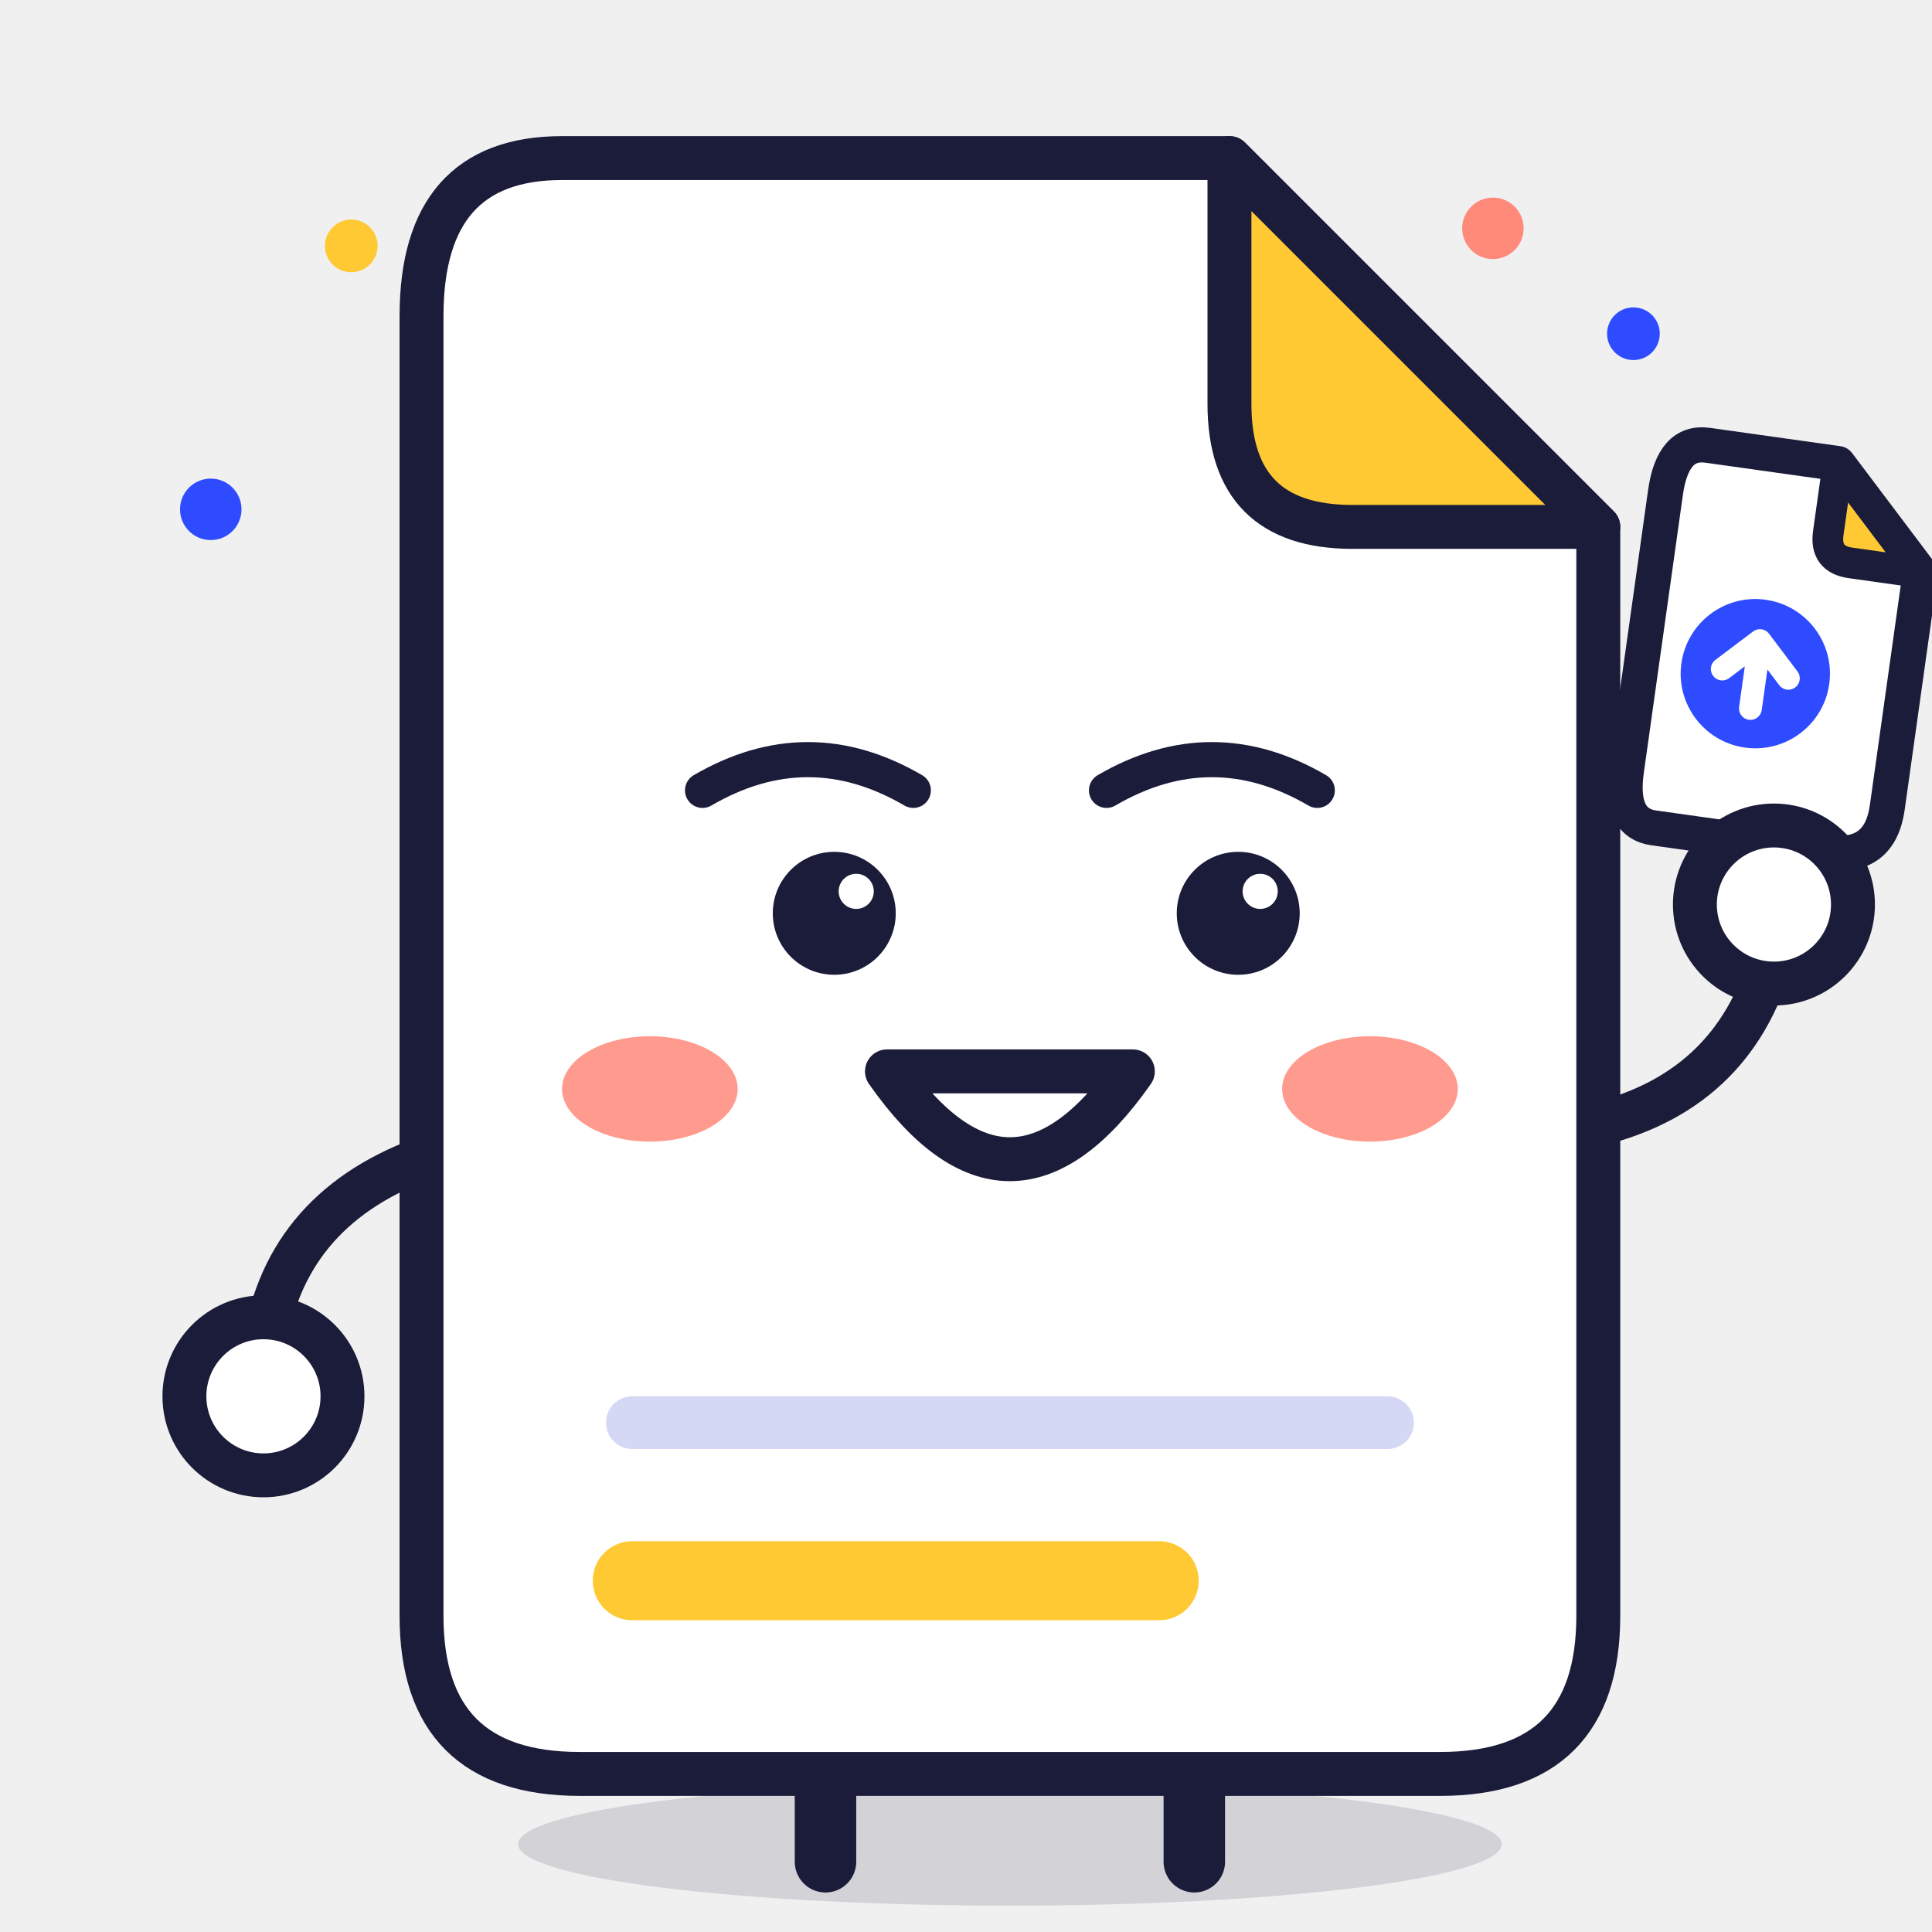
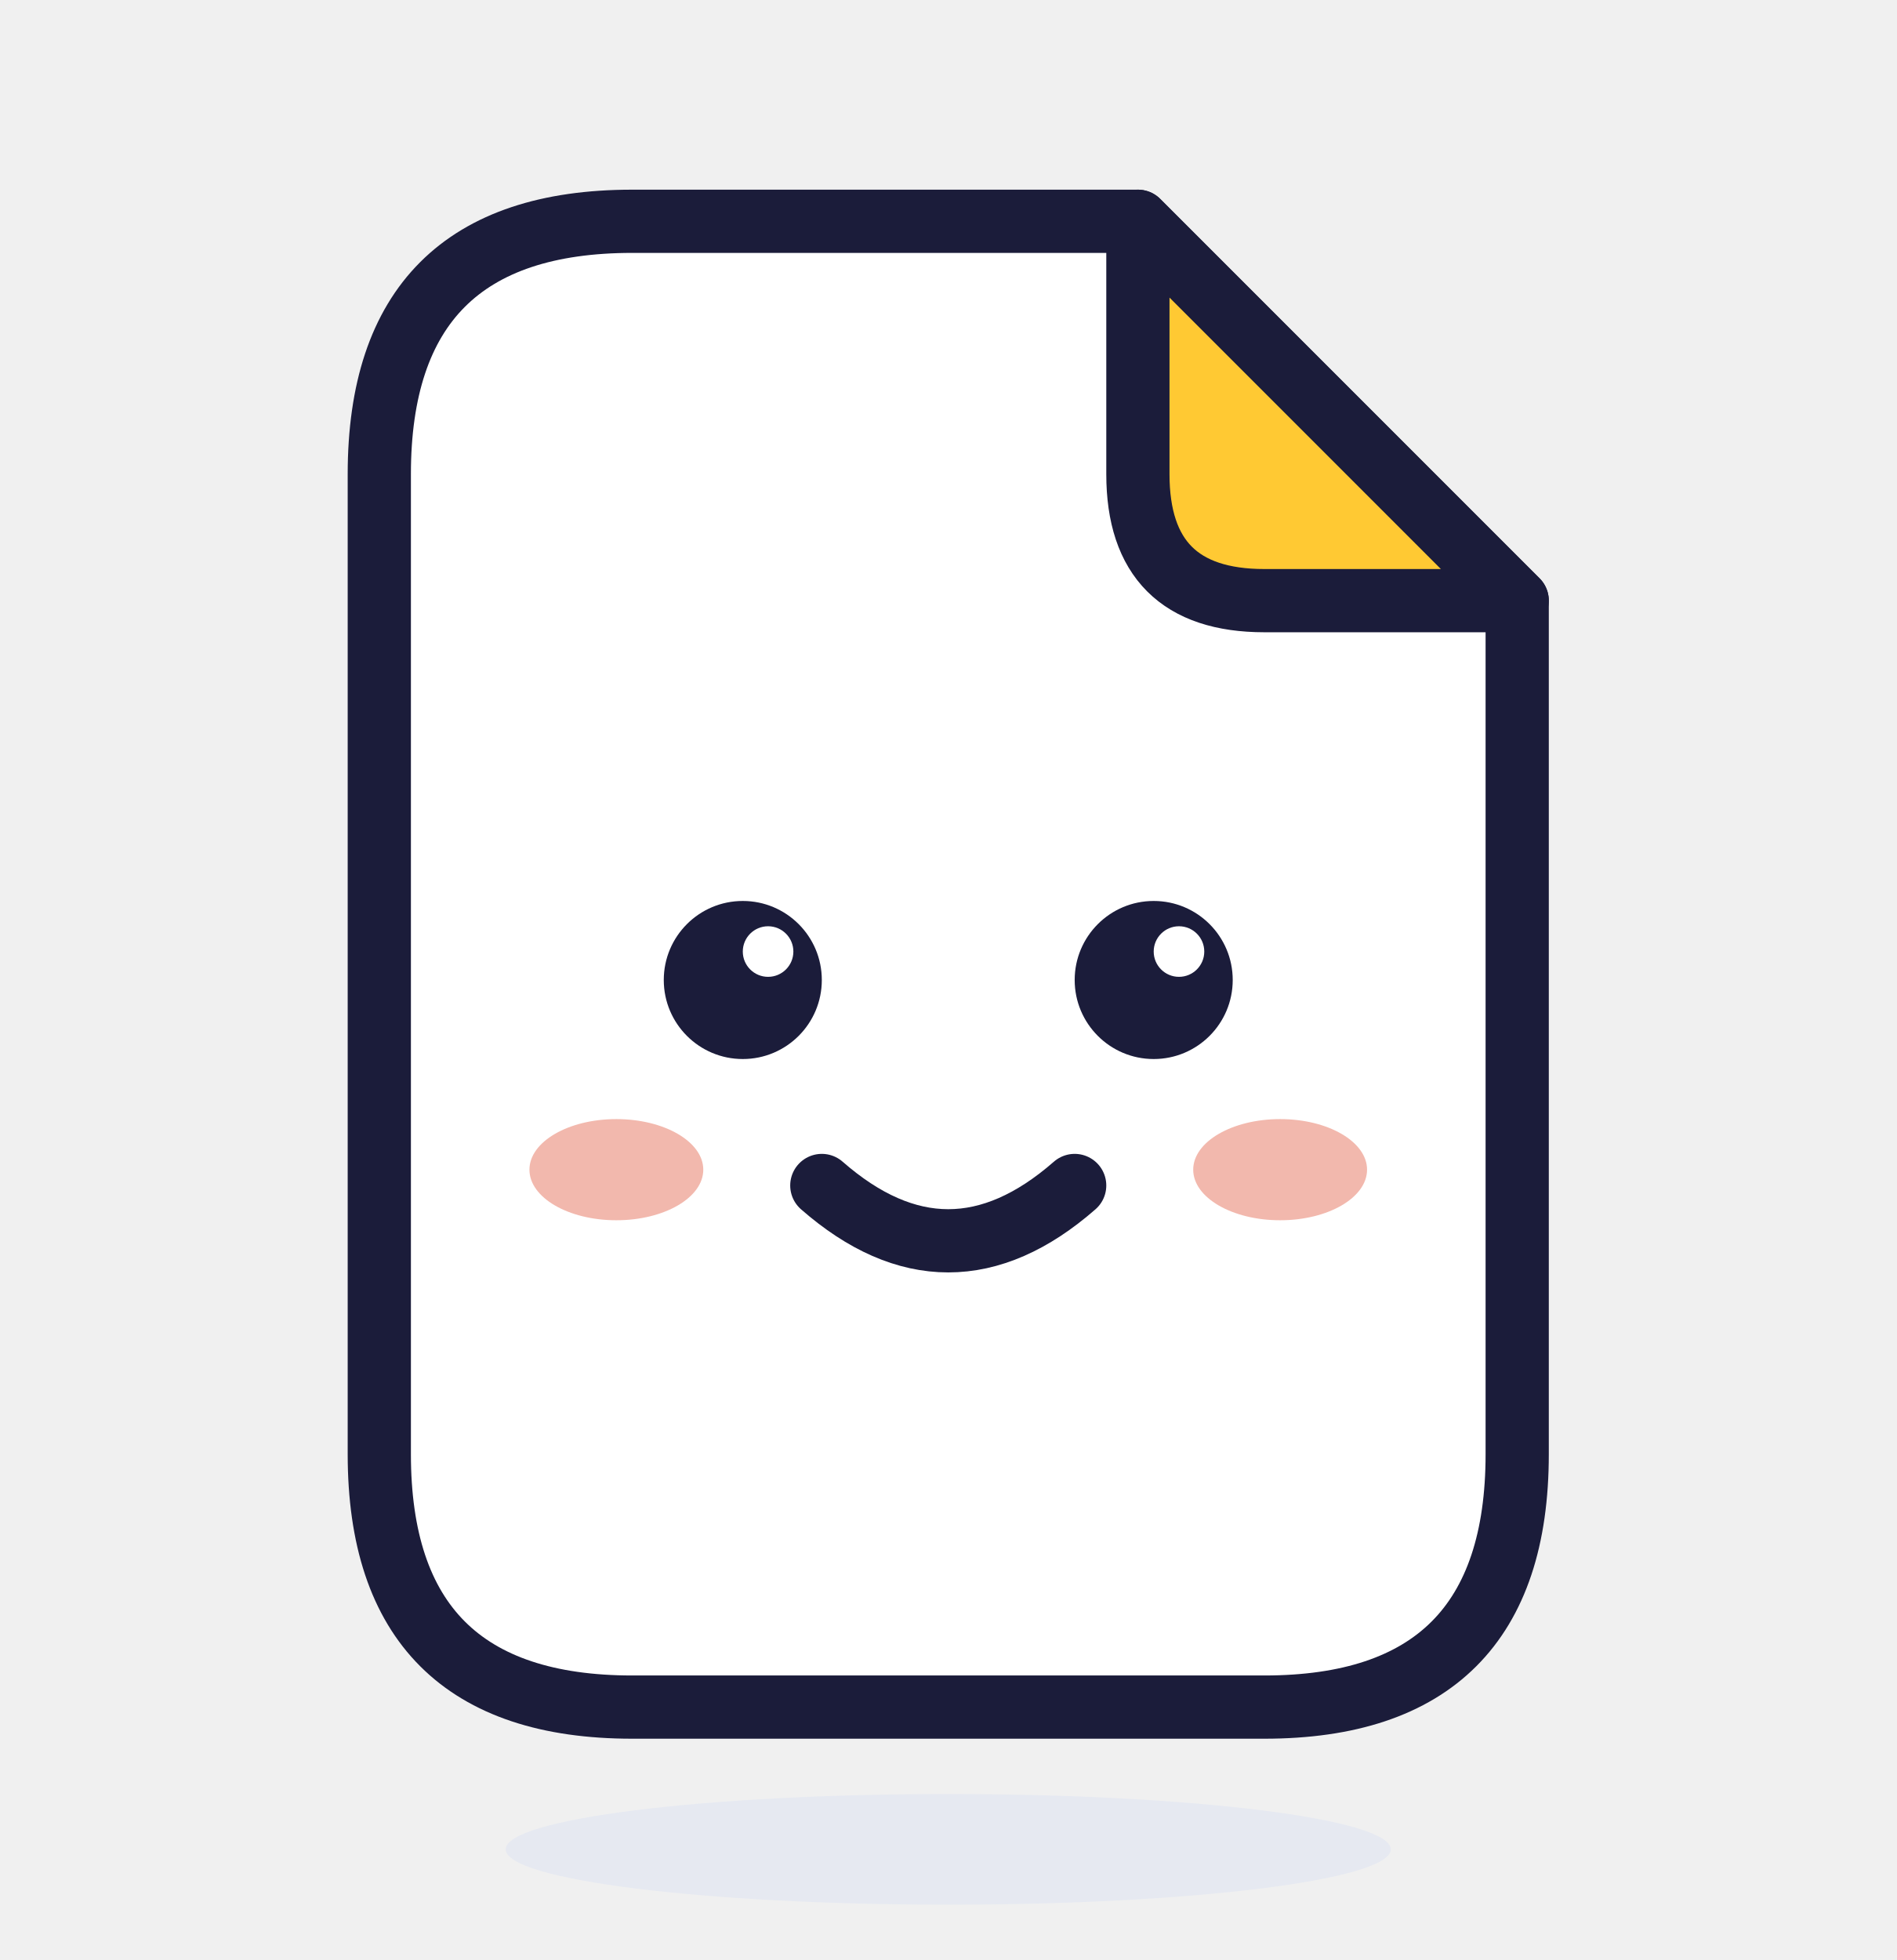
- <svg xmlns="http://www.w3.org/2000/svg" viewBox="-10 0 220 220" width="440" height="440">
-   <style>
-   .evi-shadow { animation: evi-shadow 4s ease-in-out infinite; transform-box: fill-box; transform-origin: center; }
-   .evi-float { animation: evi-float 4s ease-in-out infinite; }
-   .evi-blink { animation: evi-blink 5s infinite; transform-box: fill-box; transform-origin: center; }
-   .evi-document { animation: evi-wave 1.4s ease-in-out infinite; transform-box: fill-box; transform-origin: center bottom; }
-   @keyframes evi-float { 50% { transform: translateY(-8px); } }
-   @keyframes evi-shadow { 50% { transform: scale(.88); opacity: .6; } }
-   @keyframes evi-blink { 0%, 93%, 100% { transform: scaleY(1); } 96% { transform: scaleY(.08); } }
-   @keyframes evi-wave { 50% { transform: rotate(-7deg); } }
-   @media (prefers-reduced-motion: reduce) {
-     .evi-float, .evi-shadow, .evi-blink, .evi-document { animation: none; }
-   }
- </style>
-   <ellipse class="evi-shadow" cx="105" cy="210" rx="56" ry="7" fill="#1B1B3A" opacity="0.14" />
-   <g class="evi-float">
-     <path d="M84 200 V212" stroke="#1B1B3A" stroke-width="7" stroke-linecap="round" fill="none" />
-     <path d="M126 200 V212" stroke="#1B1B3A" stroke-width="7" stroke-linecap="round" fill="none" />
-     <path d="M38 132 Q22 138 20 154" stroke="#1B1B3A" stroke-width="5" stroke-linecap="round" fill="none" />
-     <circle cx="20" cy="159" r="9" fill="#FFFFFF" stroke="#1B1B3A" stroke-width="5" />
-     <path d="M172 128 Q188 124 192 108" stroke="#1B1B3A" stroke-width="5" stroke-linecap="round" fill="none" />
-     <g class="evi-document">
-       <g transform="rotate(8 192 76)">
-         <path d="M181 52 H196 L207 63 V90 Q207 96 201 96 H181 Q177 96 177 90 V58 Q177 52 181 52 Z" fill="#FFFFFF" stroke="#1B1B3A" stroke-width="4" stroke-linejoin="round" />
-         <path d="M196 52 V60 Q196 63 199 63 H207 Z" fill="#FFC933" stroke="#1B1B3A" stroke-width="3.5" stroke-linejoin="round" />
-         <circle cx="190" cy="77" r="8.5" fill="#2F4BFF" />
-         <path d="M190 81 V73.5 M186.2 77 L190 73.2 L193.8 77" stroke="#FFFFFF" stroke-width="2.6" stroke-linecap="round" stroke-linejoin="round" fill="none" />
-       </g>
-     </g>
-     <circle cx="192" cy="103" r="9" fill="#FFFFFF" stroke="#1B1B3A" stroke-width="5" />
-     <path d="M54 18 H130 L172 60 V184 Q172 202 154 202 H56 Q38 202 38 184 V36 Q38 18 54 18 Z" fill="#FFFFFF" stroke="#1B1B3A" stroke-width="5" stroke-linejoin="round" />
-     <path d="M130 18 V46 Q130 60 144 60 H172 Z" fill="#FFC933" stroke="#1B1B3A" stroke-width="5" stroke-linejoin="round" />
-     <path d="M62 162 H148" stroke="#D5D8F5" stroke-width="6" stroke-linecap="round" fill="none" />
-     <path d="M62 180 H122" stroke="#FFC933" stroke-width="9" stroke-linecap="round" fill="none" />
-     <path d="M70 90 Q82 83 94 90" stroke="#1B1B3A" stroke-width="4" stroke-linecap="round" fill="none" />
-     <path d="M116 90 Q128 83 140 90" stroke="#1B1B3A" stroke-width="4" stroke-linecap="round" fill="none" />
-     <g class="evi-blink">
-       <circle cx="85" cy="104" r="7" fill="#1B1B3A" />
-       <circle cx="131" cy="104" r="7" fill="#1B1B3A" />
-       <circle cx="87.5" cy="101.5" r="2" fill="#FFFFFF" />
-       <circle cx="133.5" cy="101.5" r="2" fill="#FFFFFF" />
-     </g>
-     <ellipse cx="64" cy="124" rx="10" ry="6" fill="#FF8A7A" opacity="0.85" />
-     <ellipse cx="146" cy="124" rx="10" ry="6" fill="#FF8A7A" opacity="0.85" />
-     <path d="M91 122 Q105 142 119 122 Z" fill="#FFFFFF" stroke="#1B1B3A" stroke-width="5" stroke-linejoin="round" />
-   </g>
-   <circle cx="160" cy="26" r="3.5" fill="#FF8A7A" />
-   <circle cx="14" cy="58" r="3.5" fill="#2F4BFF" />
-   <circle cx="30" cy="28" r="3" fill="#FFC933" />
-   <circle cx="176" cy="38" r="3" fill="#2F4BFF" />
+ <svg xmlns="http://www.w3.org/2000/svg" viewBox="0 -4 120 124" fill="none">
+   <ellipse cx="60" cy="113" rx="28" ry="3.5" fill="#e6e9f1" />
+   <path d="M40 10 H72 L96 34 V88 Q96 104 80 104 H40 Q24 104 24 88 V26 Q24 10 40 10 Z" fill="#fff" stroke="#1b1c3a" stroke-width="4" stroke-linejoin="round" />
+   <path d="M72 10 V26 Q72 34 80 34 H96 Z" fill="#ffc933" stroke="#1b1c3a" stroke-width="4" stroke-linejoin="round" />
+   <circle cx="47" cy="58" r="5" fill="#1b1c3a" />
+   <circle cx="73" cy="58" r="5" fill="#1b1c3a" />
+   <circle cx="48.6" cy="56.2" r="1.6" fill="#fff" />
+   <circle cx="74.6" cy="56.2" r="1.6" fill="#fff" />
+   <ellipse cx="39" cy="70" rx="5.5" ry="3.2" fill="#f2b8ad" />
+   <ellipse cx="81" cy="70" rx="5.5" ry="3.2" fill="#f2b8ad" />
+   <path d="M52 71 Q60 78 68 71" fill="none" stroke="#1b1c3a" stroke-width="4" stroke-linecap="round" />
</svg>
